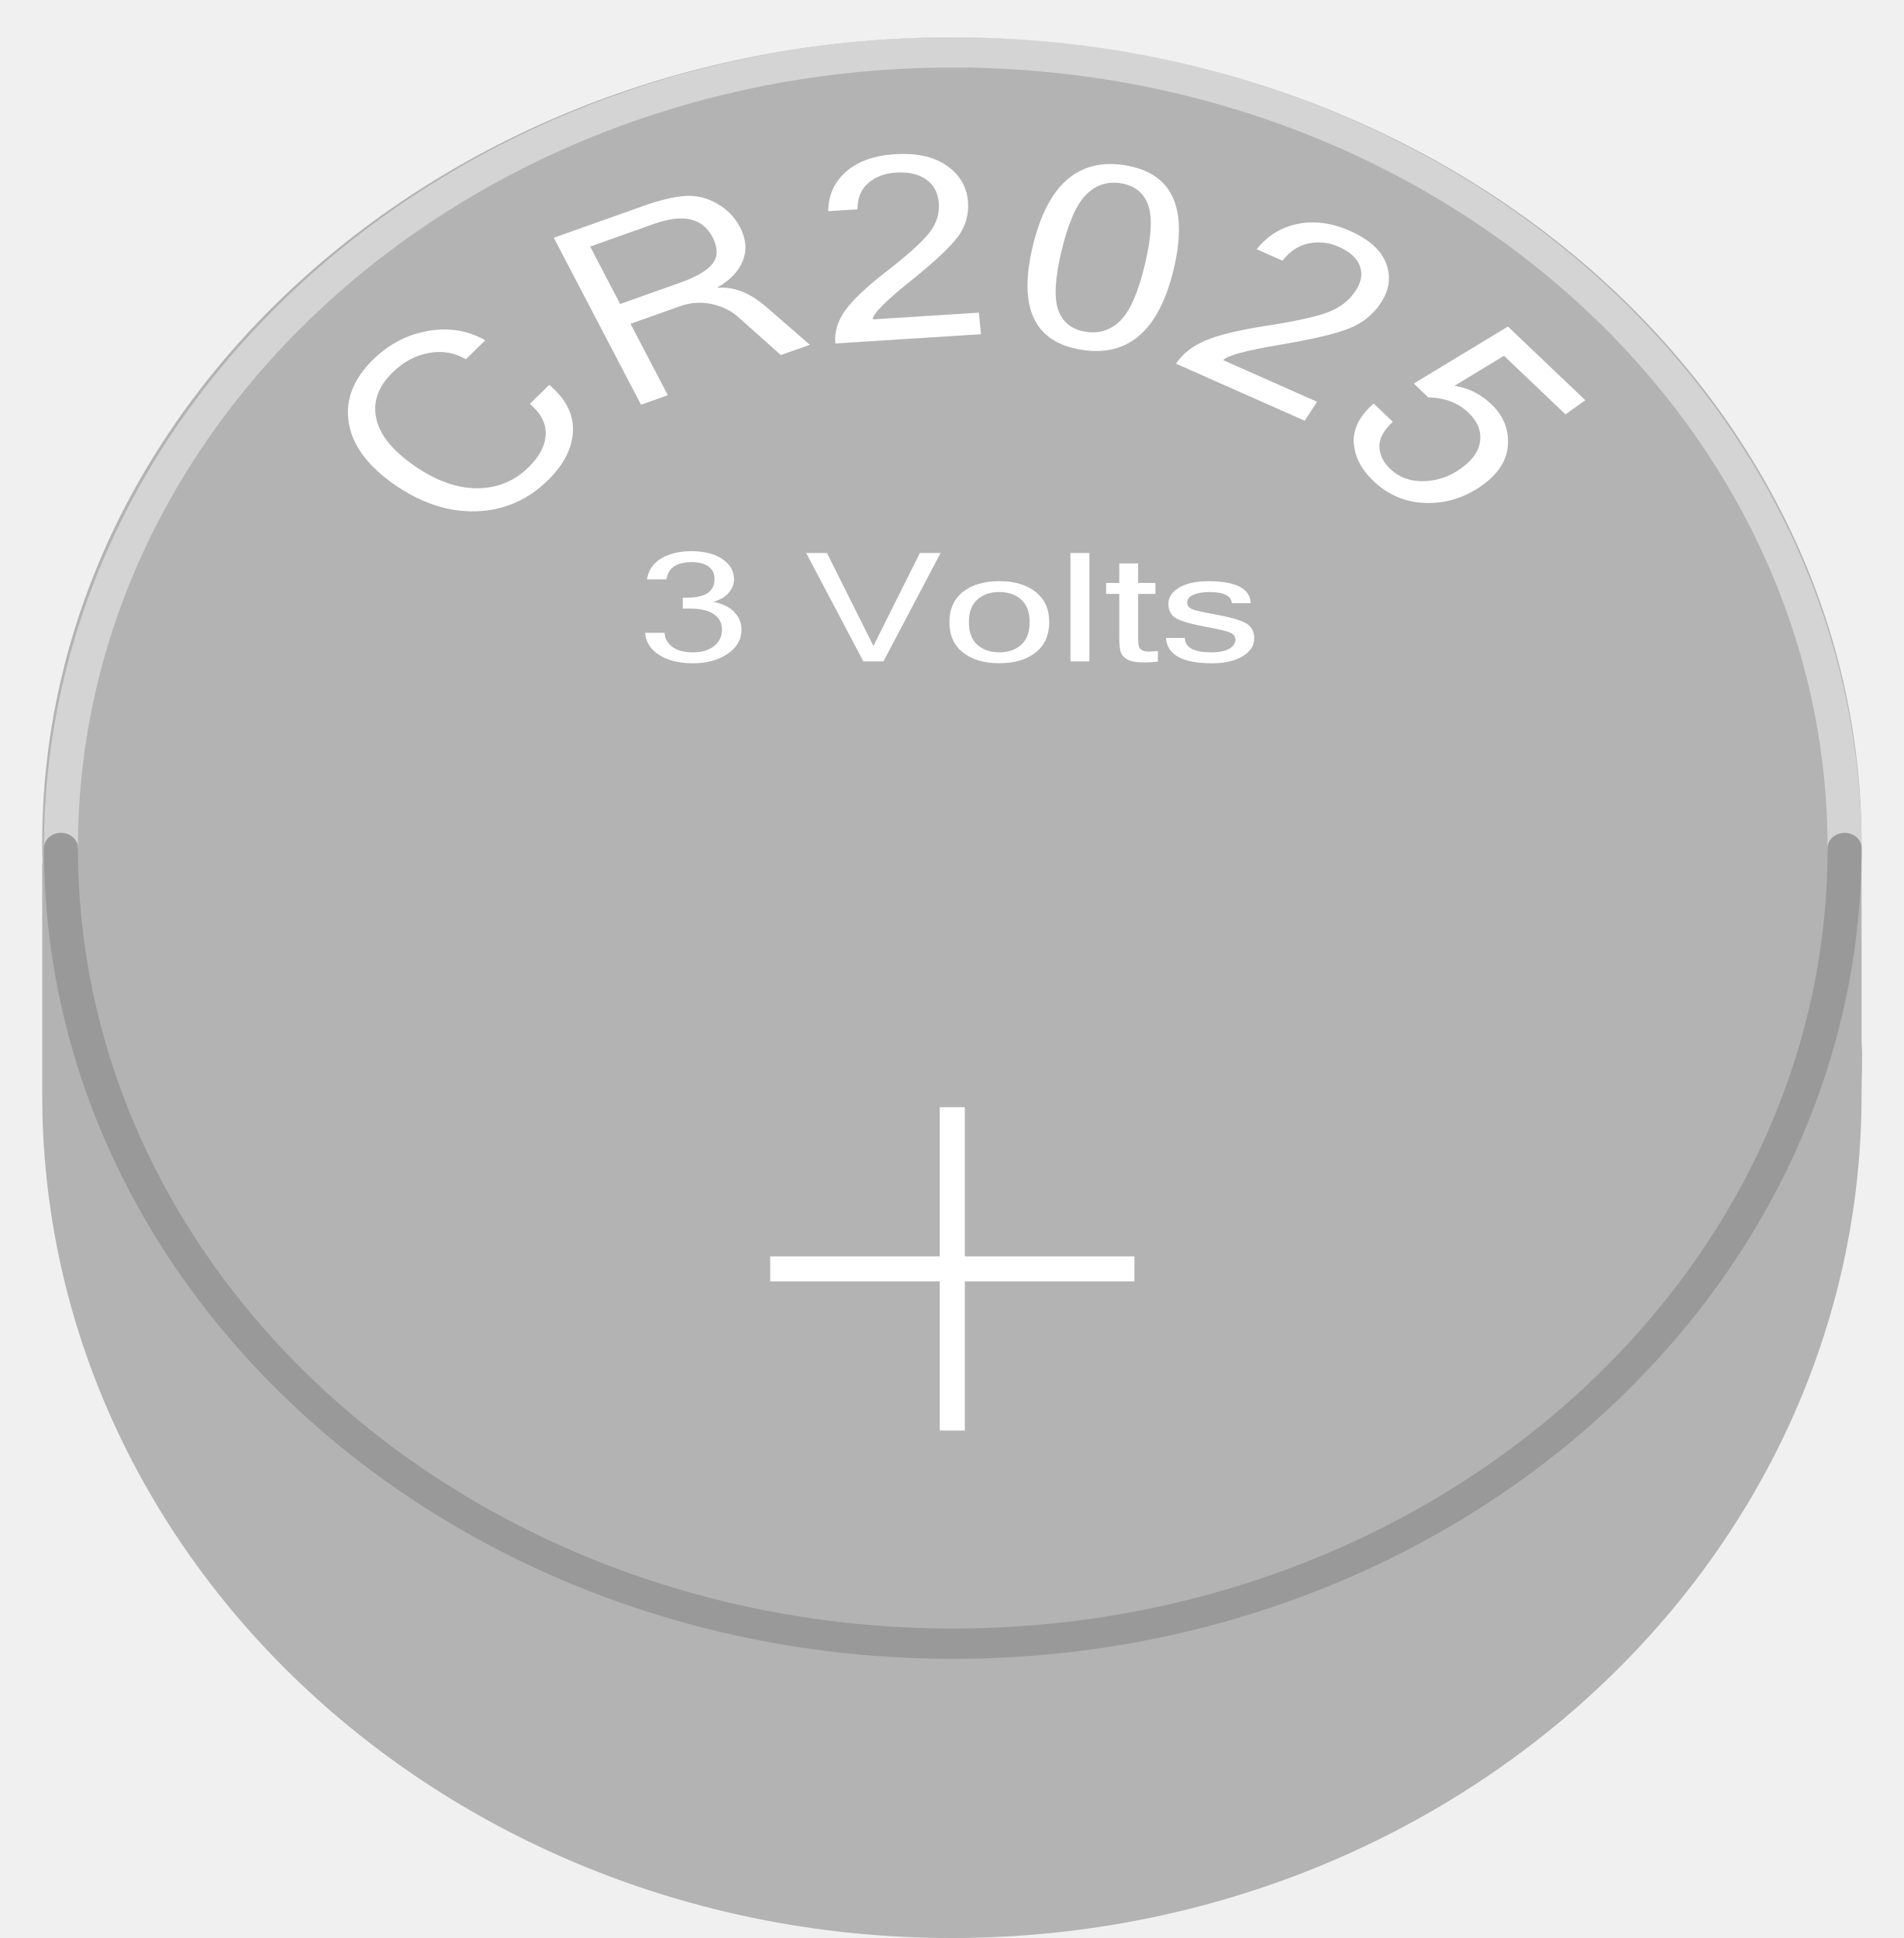
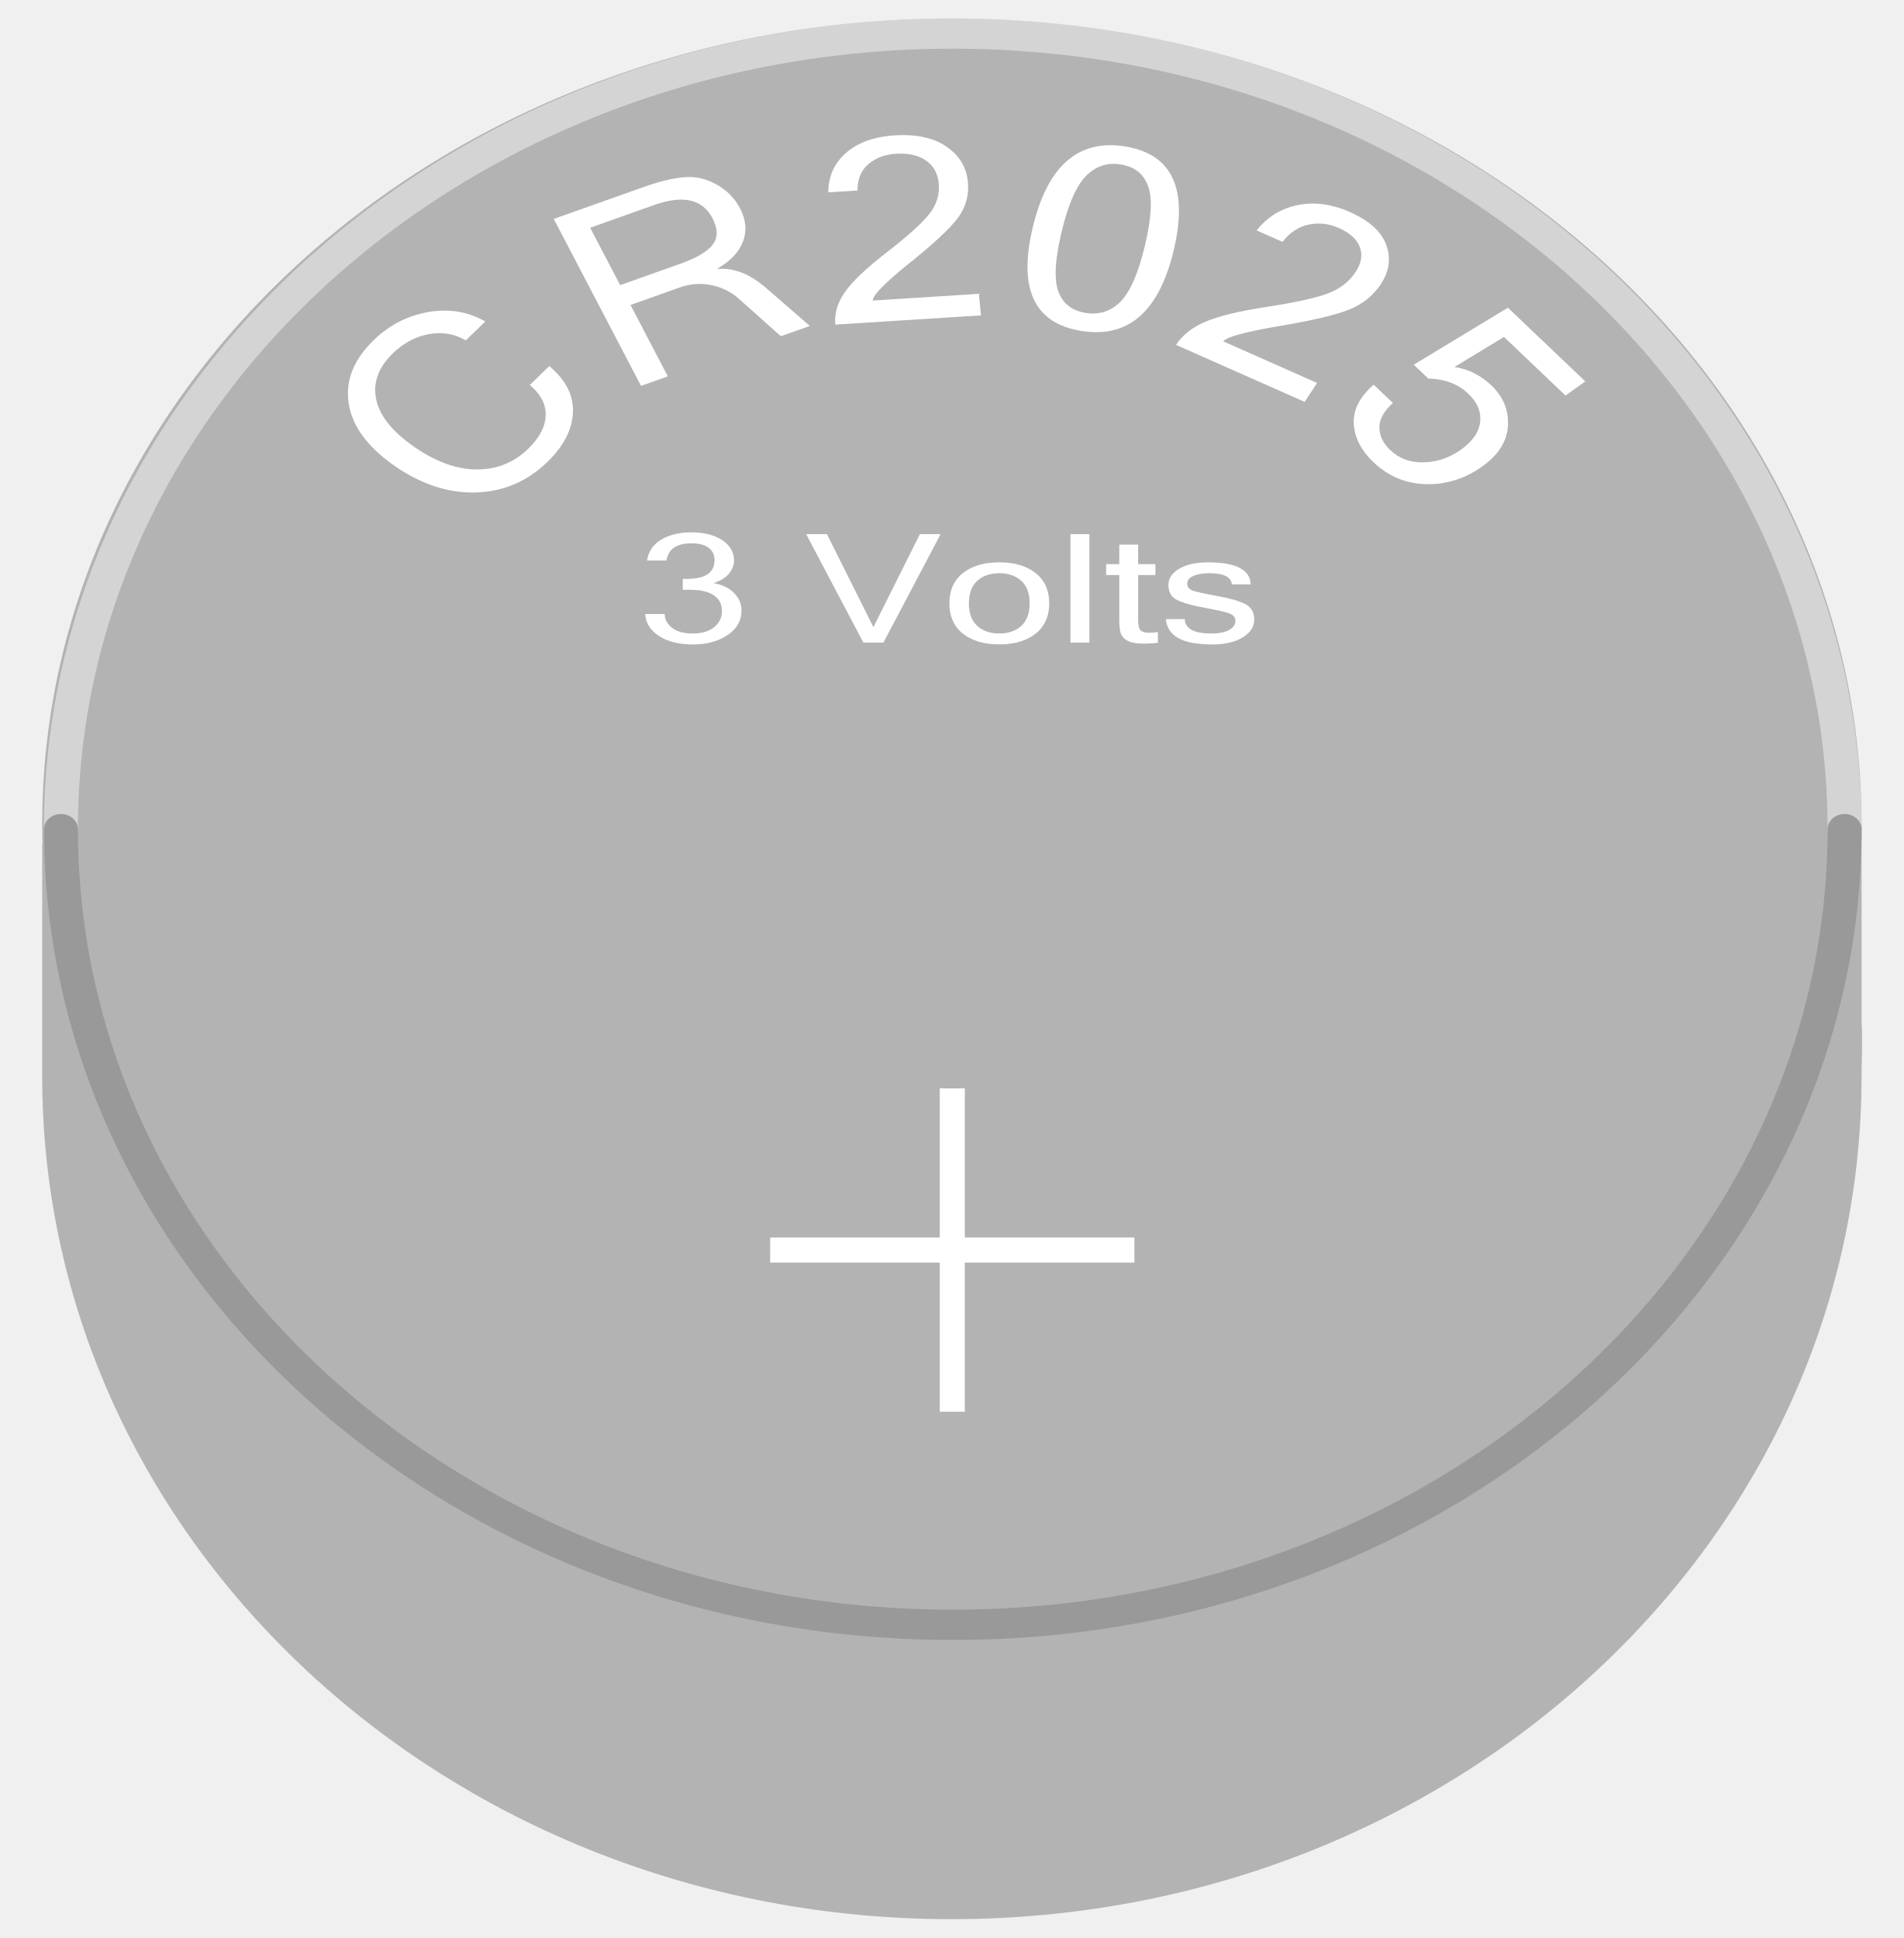
<svg xmlns="http://www.w3.org/2000/svg" width="74.156" gorn="0" xml:space="preserve" height="75.492" version="1.1" x="0px" y="0px" id="Ebene_1" viewBox="0 0 59.325 60.394" enable-background="new 0 0 67.668 63.697">
  <defs id="defs96" />
-   <path gorn="0.3" d="m 29.65,7.844 c -12.005,0 -22.243,6.929 -26.376,16.7 l -1.959,2.361 0,7.214 c 0,14.513 12.68,26.275 28.335,26.275 15.655,0 28.359,-11.762 28.359,-26.275 0,-0.565 0.038,-1.119 0,-1.675 l 0,-6.166 -1.959,-1.734 C 51.917,14.773 41.655,7.844 29.65,7.844 z" id="circle3182" style="fill:#b3b3b3;fill-opacity:1" />
-   <g transform="matrix(1,0,0,0.8859519,99.1,151.0397)">
-     <g>
+   <path gorn="0.3" d="m 29.65,7.257 c -12.005,0 -22.243,6.929 -26.376,16.7 l -1.959,2.361 0,7.214 c 0,14.513 12.68,26.275 28.335,26.275 15.655,0 28.359,-11.762 28.359,-26.275 0,-0.565 0.038,-1.119 0,-1.675 l 0,-6.166 -1.959,-1.734 C 51.917,14.187 41.655,7.257 29.65,7.257 z" id="circle3182" style="fill:#b3b3b3;fill-opacity:1" />
+   <g transform="matrix(1,0,0,0.8859519,99.1,150.4529)" id="g8">
+     <g id="g10">
      <circle gorn="0.4.0.0" d="m -41.091,-140.822 c 0,15.656 -12.691,28.347 -28.347,28.347 -15.656,0 -28.347,-12.691 -28.347,-28.347 0,-15.656 12.691,-28.347 28.347,-28.347 15.656,0 28.347,12.691 28.347,28.347 z" id="circle42" cx="-69.438" cy="-140.822" style="fill:#b3b3b3" r="28.347" />
    </g>
  </g>
-   <path d="m 35.349,39.152 0,0.781 -11.349,0 0,-0.781 z" gorn="0.5" id="path46" style="fill:#ffffff" />
-   <path d="m 1.899,26.898 c 0.292,0 0.529,-0.212 0.529,-0.472 0,-13.411 12.229,-24.322 27.26,-24.322 15.032,0 27.262,10.911 27.262,24.322 0,0.261 0.237,0.472 0.529,0.472 0.292,0 0.529,-0.212 0.529,-0.472 0,-13.932 -12.704,-25.267 -28.32,-25.267 -15.615,0 -28.319,11.334 -28.319,25.267 0,0.261 0.237,0.472 0.529,0.472 z" gorn="0.6" id="path80" style="opacity:0.646;fill:#e6e6e6" />
-   <path d="m 29.689,51.694 c 15.615,0 28.32,-11.335 28.32,-25.268 0,-0.261 -0.237,-0.472 -0.529,-0.472 -0.292,0 -0.529,0.212 -0.529,0.472 0,13.412 -12.229,24.323 -27.262,24.323 -15.031,0 -27.26,-10.911 -27.26,-24.323 0,-0.261 -0.237,-0.472 -0.529,-0.472 -0.292,0 -0.529,0.212 -0.529,0.472 0,13.932 12.704,25.268 28.319,25.268 z" gorn="0.7" id="path84" style="fill:#999999" />
-   <g transform="matrix(0.8000003,0,0,0.6358081,47.12286,15.4594)">
-     <g>
-       <path d="m -3.108,13.934 a 19.771,19.771 0 1 1 -39.542,0 19.771,19.771 0 1 1 39.542,0 z" gorn="0.8.0.0" stroke-width="0.101" stroke-opacity="1" id="path3899" fill="none" fill-opacity="1" style="opacity:0.646;stroke-linecap:round;stroke-linejoin:round;stroke-miterlimit:4;stroke-dasharray:none;stroke-dashoffset:0" stroke="none" />
+   <path d="m 35.349,38.565 0,0.781 -11.349,0 0,-0.781 z" gorn="0.5" id="path46" style="fill:#ffffff" />
+   <path d="m 1.899,26.311 c 0.292,0 0.529,-0.212 0.529,-0.472 0,-13.411 12.229,-24.322 27.26,-24.322 15.032,0 27.262,10.911 27.262,24.322 0,0.261 0.237,0.472 0.529,0.472 0.292,0 0.529,-0.212 0.529,-0.472 0,-13.932 -12.704,-25.267 -28.32,-25.267 -15.615,0 -28.319,11.334 -28.319,25.267 0,0.261 0.237,0.472 0.529,0.472 z" gorn="0.6" id="path80" style="opacity:0.646;fill:#e6e6e6" />
+   <path d="m 29.689,51.107 c 15.615,0 28.32,-11.335 28.32,-25.268 0,-0.261 -0.237,-0.472 -0.529,-0.472 -0.292,0 -0.529,0.212 -0.529,0.472 0,13.412 -12.229,24.323 -27.262,24.323 -15.031,0 -27.26,-10.911 -27.26,-24.323 0,-0.261 -0.237,-0.472 -0.529,-0.472 -0.292,0 -0.529,0.212 -0.529,0.472 0,13.932 12.704,25.268 28.319,25.268 z" gorn="0.7" id="path84" style="fill:#999999" />
+   <g transform="matrix(0.8000003,0,0,0.6358081,47.12286,14.87262)" id="g16">
+     <g id="g18">
+       <path d="m -3.108,13.934 a 19.771,19.771 0 1 1 -39.542,0 19.771,19.771 0 1 1 39.542,0 z" gorn="0.8.0.0" id="path3899" style="opacity:0.646;fill:none;stroke:none" />
    </g>
  </g>
-   <g transform="scale(1.164388,0.8588201)">
-     <g>
-       <g font-size="6.596" gorn="0.9.0.0" id="text3904" fill="#ffffff" fill-opacity="1" style="font-style:normal;font-variant:normal;font-weight:normal;font-stretch:normal;line-height:125%;letter-spacing:0px;word-spacing:0px;font-family:Droid Sans;-inkscape-font-specification:Droid Sans" stroke="none">
+   <g transform="matrix(1.164388,0,0,0.8588201,0,-0.5867842)" id="g21">
+     <g id="g23">
+       <g font-size="6.596" gorn="0.9.0.0" id="text3904" style="font-size:6.596px;font-style:normal;font-variant:normal;font-weight:normal;font-stretch:normal;line-height:125%;letter-spacing:0px;word-spacing:0px;fill:#ffffff;fill-opacity:1;stroke:none;font-family:Droid Sans;-inkscape-font-specification:Droid Sans">
        <path d="m 19.095,21.84 c 0.24,0.063 0.424,0.184 0.553,0.365 0.131,0.181 0.196,0.393 0.196,0.636 -2.82e-6,0.363 -0.124,0.658 -0.373,0.886 -0.249,0.227 -0.557,0.341 -0.926,0.341 -0.37,-6e-8 -0.672,-0.101 -0.904,-0.303 -0.233,-0.202 -0.358,-0.47 -0.376,-0.802 l 0.523,0 c -7.7e-7,0.193 0.065,0.36 0.196,0.499 0.131,0.14 0.318,0.209 0.561,0.209 0.236,3.3e-7 0.424,-0.076 0.564,-0.228 0.141,-0.152 0.212,-0.349 0.212,-0.59 -2.29e-6,-0.247 -0.073,-0.437 -0.22,-0.569 -0.145,-0.134 -0.357,-0.201 -0.636,-0.201 l -0.193,0 0,-0.395 0.115,0 c 0.49,2.31e-6 0.735,-0.225 0.735,-0.676 -2.1e-6,-0.199 -0.054,-0.351 -0.161,-0.456 -0.107,-0.106 -0.259,-0.158 -0.454,-0.158 -0.401,3.6e-6 -0.624,0.208 -0.671,0.625 l -0.521,0 c 0.038,-0.333 0.165,-0.586 0.381,-0.76 0.216,-0.175 0.483,-0.263 0.8,-0.263 0.351,4e-6 0.63,0.096 0.837,0.287 0.208,0.19 0.311,0.435 0.311,0.735 -2.62e-6,0.168 -0.046,0.327 -0.137,0.478 -0.089,0.149 -0.227,0.262 -0.413,0.341" gorn="0.9.0.0.0" id="path3964" style="font-size:5.496px;fill:#ffffff;font-family:Droid Sans;-inkscape-font-specification:Droid Sans" />
        <path d="m 20.083,24 0,0" gorn="0.9.0.0.1" id="path3966" style="font-size:5.496px;fill:#ffffff;font-family:Droid Sans;-inkscape-font-specification:Droid Sans" />
        <path d="m 25.172,20.066 -1.53,3.934 -0.537,0 -1.53,-3.934 0.556,0 1.243,3.374 1.243,-3.374 0.556,0" gorn="0.9.0.0.2" id="path3968" style="font-size:5.496px;fill:#ffffff;font-family:Droid Sans;-inkscape-font-specification:Droid Sans" />
        <path d="m 26.742,21.088 c 0.406,2.91e-6 0.73,0.13 0.972,0.389 0.243,0.259 0.365,0.626 0.365,1.1 -2.86e-6,0.472 -0.122,0.839 -0.365,1.1 -0.242,0.259 -0.565,0.389 -0.972,0.389 -0.404,-6e-8 -0.728,-0.13 -0.972,-0.389 -0.242,-0.261 -0.362,-0.628 -0.362,-1.1 -2e-7,-0.474 0.121,-0.841 0.362,-1.1 0.243,-0.259 0.567,-0.389 0.972,-0.389 m 0,2.582 c 0.242,3.3e-7 0.437,-0.091 0.588,-0.274 0.15,-0.184 0.225,-0.457 0.225,-0.819 -2.34e-6,-0.363 -0.075,-0.636 -0.225,-0.819 -0.15,-0.184 -0.346,-0.276 -0.588,-0.276 -0.242,2.52e-6 -0.437,0.092 -0.588,0.276 -0.15,0.183 -0.225,0.455 -0.225,0.819 -7.2e-7,0.361 0.075,0.634 0.225,0.819 0.15,0.182 0.346,0.274 0.588,0.274" gorn="0.9.0.0.3" id="path3970" style="font-size:5.496px;fill:#ffffff;font-family:Droid Sans;-inkscape-font-specification:Droid Sans" />
        <path d="m 29.154,24 -0.507,0 0,-3.934 0.507,0 0,3.934" gorn="0.9.0.0.4" id="path3972" style="font-size:5.496px;fill:#ffffff;font-family:Droid Sans;-inkscape-font-specification:Droid Sans" />
        <path d="m 30.987,24.006 c -0.111,0.021 -0.232,0.032 -0.362,0.032 -0.208,-4e-8 -0.36,-0.037 -0.456,-0.11 -0.097,-0.075 -0.157,-0.171 -0.18,-0.287 -0.023,-0.116 -0.035,-0.275 -0.035,-0.475 l 0,-1.616 -0.352,0 0,-0.397 0.352,0 0,-0.709 0.505,0 0,0.709 0.462,0 0,0.397 -0.462,0 0,1.642 c -9.5e-7,0.195 0.024,0.319 0.072,0.373 0.05,0.052 0.118,0.078 0.204,0.078 0.088,3.5e-7 0.172,-0.007 0.252,-0.021 l 0,0.384" gorn="0.9.0.0.5" id="path3974" style="font-size:5.496px;fill:#ffffff;font-family:Droid Sans;-inkscape-font-specification:Droid Sans" />
        <path d="m 32.423,24.067 c -0.778,-6e-8 -1.185,-0.306 -1.221,-0.918 l 0.507,0 c 0.004,0.347 0.24,0.521 0.709,0.521 0.209,3.3e-7 0.369,-0.043 0.478,-0.129 0.111,-0.088 0.166,-0.197 0.166,-0.327 -2.03e-6,-0.129 -0.054,-0.219 -0.161,-0.271 -0.107,-0.054 -0.329,-0.123 -0.666,-0.207 -0.335,-0.084 -0.58,-0.178 -0.735,-0.282 -0.154,-0.104 -0.231,-0.286 -0.231,-0.547 -2.3e-7,-0.236 0.096,-0.431 0.287,-0.585 0.193,-0.156 0.451,-0.233 0.773,-0.233 0.746,2.91e-6 1.127,0.266 1.143,0.797 l -0.505,0 c -0.018,-0.268 -0.219,-0.403 -0.604,-0.403 -0.17,2.52e-6 -0.311,0.032 -0.424,0.097 -0.111,0.064 -0.166,0.158 -0.166,0.282 -7.4e-7,0.111 0.043,0.191 0.129,0.242 0.086,0.048 0.301,0.115 0.644,0.199 0.345,0.082 0.601,0.179 0.768,0.29 0.168,0.111 0.252,0.302 0.252,0.574 -2.53e-6,0.259 -0.104,0.475 -0.311,0.647 -0.206,0.17 -0.483,0.255 -0.832,0.255" gorn="0.9.0.0.6" id="path3976" style="font-size:5.496px;fill:#ffffff;font-family:Droid Sans;-inkscape-font-specification:Droid Sans" />
      </g>
    </g>
  </g>
-   <g transform="matrix(0.8000003,0,0,0.8000003,0,-2.719369829e-5)">
-     <g>
-       <g font-size="9.6" gorn="0.10.0.0" xml:space="preserve" id="text3908" fill="#000000" fill-opacity="1" style="font-style:normal;font-variant:normal;font-weight:normal;font-stretch:normal;line-height:125%;letter-spacing:0px;word-spacing:0px;font-family:Droid Sans;-inkscape-font-specification:Droid Sans" stroke="none" />
+   <g transform="matrix(0.8000003,0,0,0.8000003,0,-0.5868114)" id="g33">
+     <g id="g35">
+       <g font-size="9.6" gorn="0.10.0.0" xml:space="preserve" id="text3908" style="font-size:9.6px;font-style:normal;font-variant:normal;font-weight:normal;font-stretch:normal;line-height:125%;letter-spacing:0px;word-spacing:0px;fill:#000000;fill-opacity:1;stroke:none;font-family:Droid Sans;-inkscape-font-specification:Droid Sans" />
    </g>
  </g>
-   <path d="m 29.284,34.504 0.781,0 0,10.076 -0.781,0 z" gorn="0.11" id="path46-9" style="fill:#ffffff" />
-   <g transform="matrix(1,0,0,0.8243494,1.105114,0.8204)">
-     <g>
-       <g font-size="7.68" gorn="0.12.0.0" id="text3886" fill="#ffffff" fill-opacity="1" style="font-style:normal;font-variant:normal;font-weight:normal;font-stretch:normal;line-height:125%;letter-spacing:0px;word-spacing:0px;font-family:Droid Sans;-inkscape-font-specification:Droid Sans" stroke="none">
+   <path d="m 29.284,33.917 0.781,0 0,10.076 -0.781,0 z" gorn="0.11" id="path46-9" style="fill:#ffffff" />
+   <g transform="matrix(1,0,0,0.8243494,1.105114,0.2336158)" id="g39">
+     <g id="g41">
+       <g font-size="7.68" gorn="0.12.0.0" id="text3886" style="font-size:7.68px;font-style:normal;font-variant:normal;font-weight:normal;font-stretch:normal;line-height:125%;letter-spacing:0px;word-spacing:0px;fill:#ffffff;fill-opacity:1;stroke:none;font-family:Droid Sans;-inkscape-font-specification:Droid Sans">
        <path d="m 15.957,17.173 c -0.628,0.742 -1.373,1.129 -2.235,1.161 -0.862,0.027 -1.71,-0.311 -2.542,-1.016 -0.832,-0.705 -1.305,-1.483 -1.418,-2.337 -0.113,-0.858 0.144,-1.657 0.772,-2.399 0.483,-0.57 1.047,-0.925 1.694,-1.066 0.647,-0.14 1.243,-0.023 1.789,0.353 l -0.606,0.716 c -0.356,-0.252 -0.742,-0.331 -1.157,-0.236 -0.414,0.092 -0.787,0.335 -1.12,0.728 -0.45,0.532 -0.623,1.108 -0.518,1.729 0.103,0.619 0.494,1.216 1.173,1.792 0.677,0.573 1.33,0.862 1.958,0.865 0.628,0.003 1.165,-0.259 1.611,-0.786 0.347,-0.41 0.528,-0.827 0.541,-1.249 0.014,-0.422 -0.151,-0.808 -0.495,-1.156 l 0.606,-0.716 c 0.516,0.523 0.762,1.107 0.738,1.755 -0.024,0.647 -0.287,1.268 -0.79,1.862" gorn="0.12.0.0.0" id="path3979" style="fill:#ffffff;fill-opacity:1" />
-         <path d="m 24.131,12.038 -0.904,0.389 -1.319,-1.427 c -0.235,-0.253 -0.516,-0.421 -0.845,-0.504 -0.328,-0.083 -0.653,-0.055 -0.975,0.083 l -1.546,0.666 1.163,2.699 -0.835,0.36 -2.719,-6.311 2.794,-1.204 c 0.488,-0.21 0.907,-0.335 1.258,-0.373 0.351,-0.039 0.689,0.052 1.015,0.272 0.326,0.22 0.572,0.521 0.736,0.903 0.188,0.436 0.219,0.855 0.092,1.257 -0.126,0.402 -0.39,0.741 -0.791,1.019 l 0.007,0.017 c 0.5,-0.049 0.998,0.188 1.495,0.709 l 1.373,1.445 M 18.22,10.496 20.084,9.693 C 20.603,9.469 20.944,9.225 21.106,8.961 21.271,8.696 21.267,8.363 21.094,7.961 20.785,7.244 20.179,7.079 19.278,7.467 l -1.993,0.859 0.935,2.17" gorn="0.12.0.0.1" id="path3981" style="fill:#ffffff;fill-opacity:1" />
+         <path d="m 24.131,12.038 -0.904,0.389 -1.319,-1.427 c -0.235,-0.253 -0.516,-0.421 -0.845,-0.504 -0.328,-0.083 -0.653,-0.055 -0.975,0.083 l -1.546,0.666 1.163,2.699 -0.835,0.36 -2.719,-6.311 2.794,-1.204 c 0.488,-0.21 0.907,-0.335 1.258,-0.373 0.351,-0.039 0.689,0.052 1.015,0.272 0.326,0.22 0.572,0.521 0.736,0.903 0.188,0.436 0.219,0.855 0.092,1.257 -0.126,0.402 -0.39,0.741 -0.791,1.019 l 0.007,0.017 c 0.5,-0.049 0.998,0.188 1.495,0.709 l 1.373,1.445 m -5.911,-1.542 1.864,-0.803 C 20.603,9.469 20.944,9.225 21.106,8.961 21.271,8.696 21.267,8.363 21.094,7.961 20.785,7.244 20.179,7.079 19.278,7.467 l -1.993,0.859 0.935,2.17" gorn="0.12.0.0.1" id="path3981" style="fill:#ffffff;fill-opacity:1" />
        <path d="M 29.462,11.639 24.924,11.988 c -0.032,-0.418 0.067,-0.826 0.296,-1.226 0.229,-0.4 0.667,-0.904 1.313,-1.511 C 27.182,8.64 27.621,8.159 27.851,7.809 28.081,7.456 28.18,7.069 28.147,6.649 28.118,6.272 27.986,5.984 27.752,5.786 27.517,5.585 27.202,5.499 26.806,5.53 26.463,5.556 26.179,5.687 25.952,5.924 c -0.226,0.237 -0.339,0.568 -0.337,0.994 l -0.911,0.07 c 0.004,-0.605 0.188,-1.102 0.553,-1.491 0.368,-0.392 0.873,-0.612 1.515,-0.662 0.682,-0.052 1.223,0.091 1.622,0.43 0.399,0.336 0.619,0.78 0.662,1.331 0.038,0.499 -0.065,0.95 -0.31,1.354 -0.245,0.401 -0.749,0.973 -1.514,1.715 -0.761,0.742 -1.142,1.213 -1.142,1.414 l 3.309,-0.255 0.063,0.813" gorn="0.12.0.0.2" id="path3983" style="fill:#ffffff;fill-opacity:1" />
        <path d="m 33.958,5.254 c 1.466,0.289 1.969,1.598 1.51,3.928 -0.456,2.318 -1.417,3.333 -2.883,3.044 -1.463,-0.288 -1.966,-1.591 -1.509,-3.909 0.459,-2.33 1.419,-3.351 2.882,-3.064 m -1.239,6.292 c 0.426,0.084 0.79,-0.058 1.092,-0.425 0.302,-0.367 0.555,-1.072 0.76,-2.115 0.206,-1.046 0.239,-1.797 0.1,-2.254 C 34.533,6.29 34.251,6.018 33.824,5.934 33.401,5.851 33.038,5.996 32.735,6.37 c -0.302,0.37 -0.556,1.078 -0.762,2.124 -0.205,1.042 -0.238,1.791 -0.098,2.245 0.14,0.454 0.421,0.723 0.845,0.806" gorn="0.12.0.0.3" id="path3985" style="fill:#ffffff;fill-opacity:1" />
        <path d="m 39.55,14.91 -4.009,-2.156 c 0.198,-0.369 0.502,-0.66 0.911,-0.873 0.409,-0.213 1.049,-0.401 1.921,-0.564 0.876,-0.164 1.505,-0.331 1.888,-0.502 0.384,-0.173 0.676,-0.445 0.876,-0.817 C 41.317,9.667 41.361,9.353 41.27,9.06 41.181,8.764 40.962,8.522 40.613,8.334 40.31,8.171 39.999,8.128 39.681,8.205 39.363,8.282 39.089,8.501 38.86,8.86 l -0.805,-0.433 c 0.33,-0.507 0.753,-0.826 1.27,-0.956 0.521,-0.131 1.065,-0.044 1.632,0.26 0.603,0.324 0.981,0.737 1.133,1.238 0.154,0.498 0.1,0.991 -0.161,1.478 -0.237,0.44 -0.567,0.765 -0.992,0.973 -0.423,0.206 -1.156,0.414 -2.2,0.627 -1.041,0.214 -1.616,0.405 -1.724,0.574 l 2.923,1.572 -0.386,0.718" gorn="0.12.0.0.4" id="path3987" style="fill:#ffffff;fill-opacity:1" />
        <path d="m 44.22,13.591 c 0.431,0.078 0.813,0.309 1.146,0.694 0.374,0.432 0.547,0.942 0.518,1.529 -0.027,0.585 -0.295,1.099 -0.806,1.54 -0.534,0.462 -1.117,0.684 -1.749,0.665 -0.628,-0.019 -1.174,-0.296 -1.638,-0.833 -0.38,-0.44 -0.584,-0.921 -0.61,-1.443 -0.027,-0.523 0.18,-1.017 0.619,-1.484 l 0.598,0.691 c -0.282,0.31 -0.421,0.621 -0.42,0.933 0.006,0.313 0.119,0.596 0.338,0.848 0.278,0.321 0.625,0.476 1.04,0.464 0.417,-0.01 0.805,-0.17 1.165,-0.481 0.364,-0.315 0.563,-0.665 0.597,-1.05 0.034,-0.385 -0.088,-0.74 -0.369,-1.063 -0.321,-0.371 -0.736,-0.562 -1.245,-0.572 l -0.454,-0.525 2.934,-2.155 2.411,2.786 -0.617,0.534 -1.917,-2.215 -1.541,1.135" gorn="0.12.0.0.5" id="path3989" style="fill:#ffffff;fill-opacity:1" />
      </g>
    </g>
  </g>
</svg>
